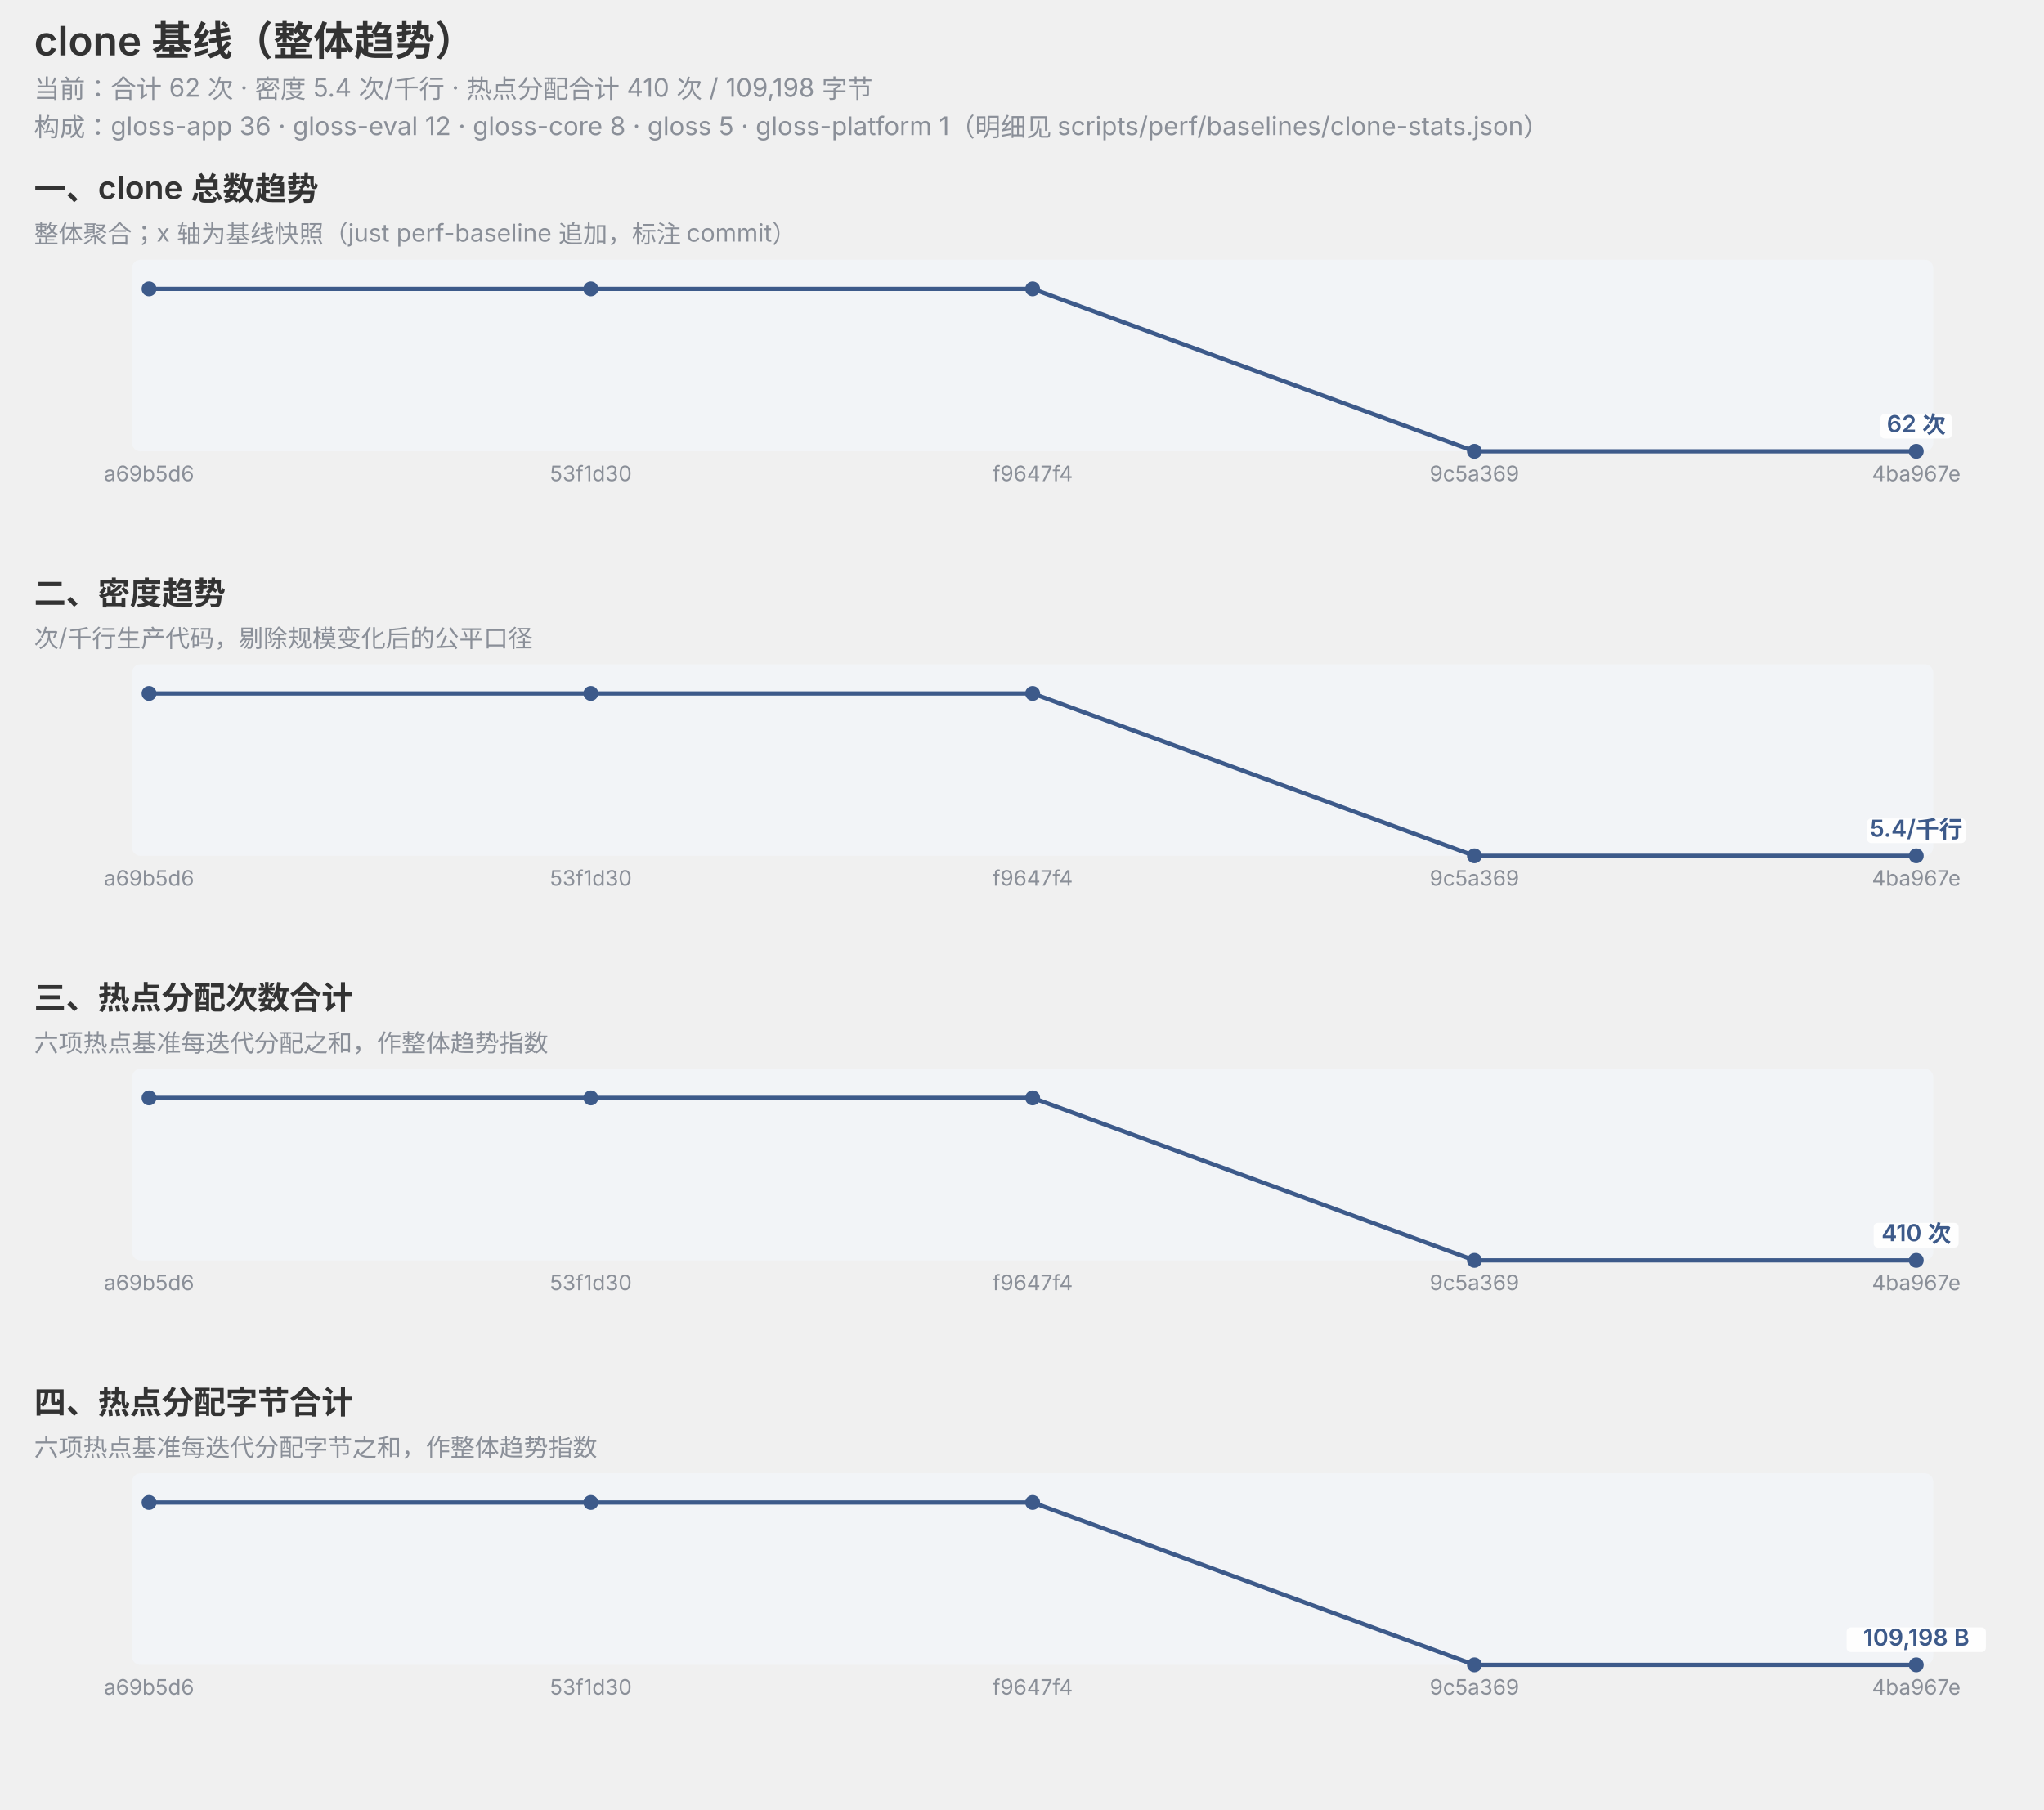
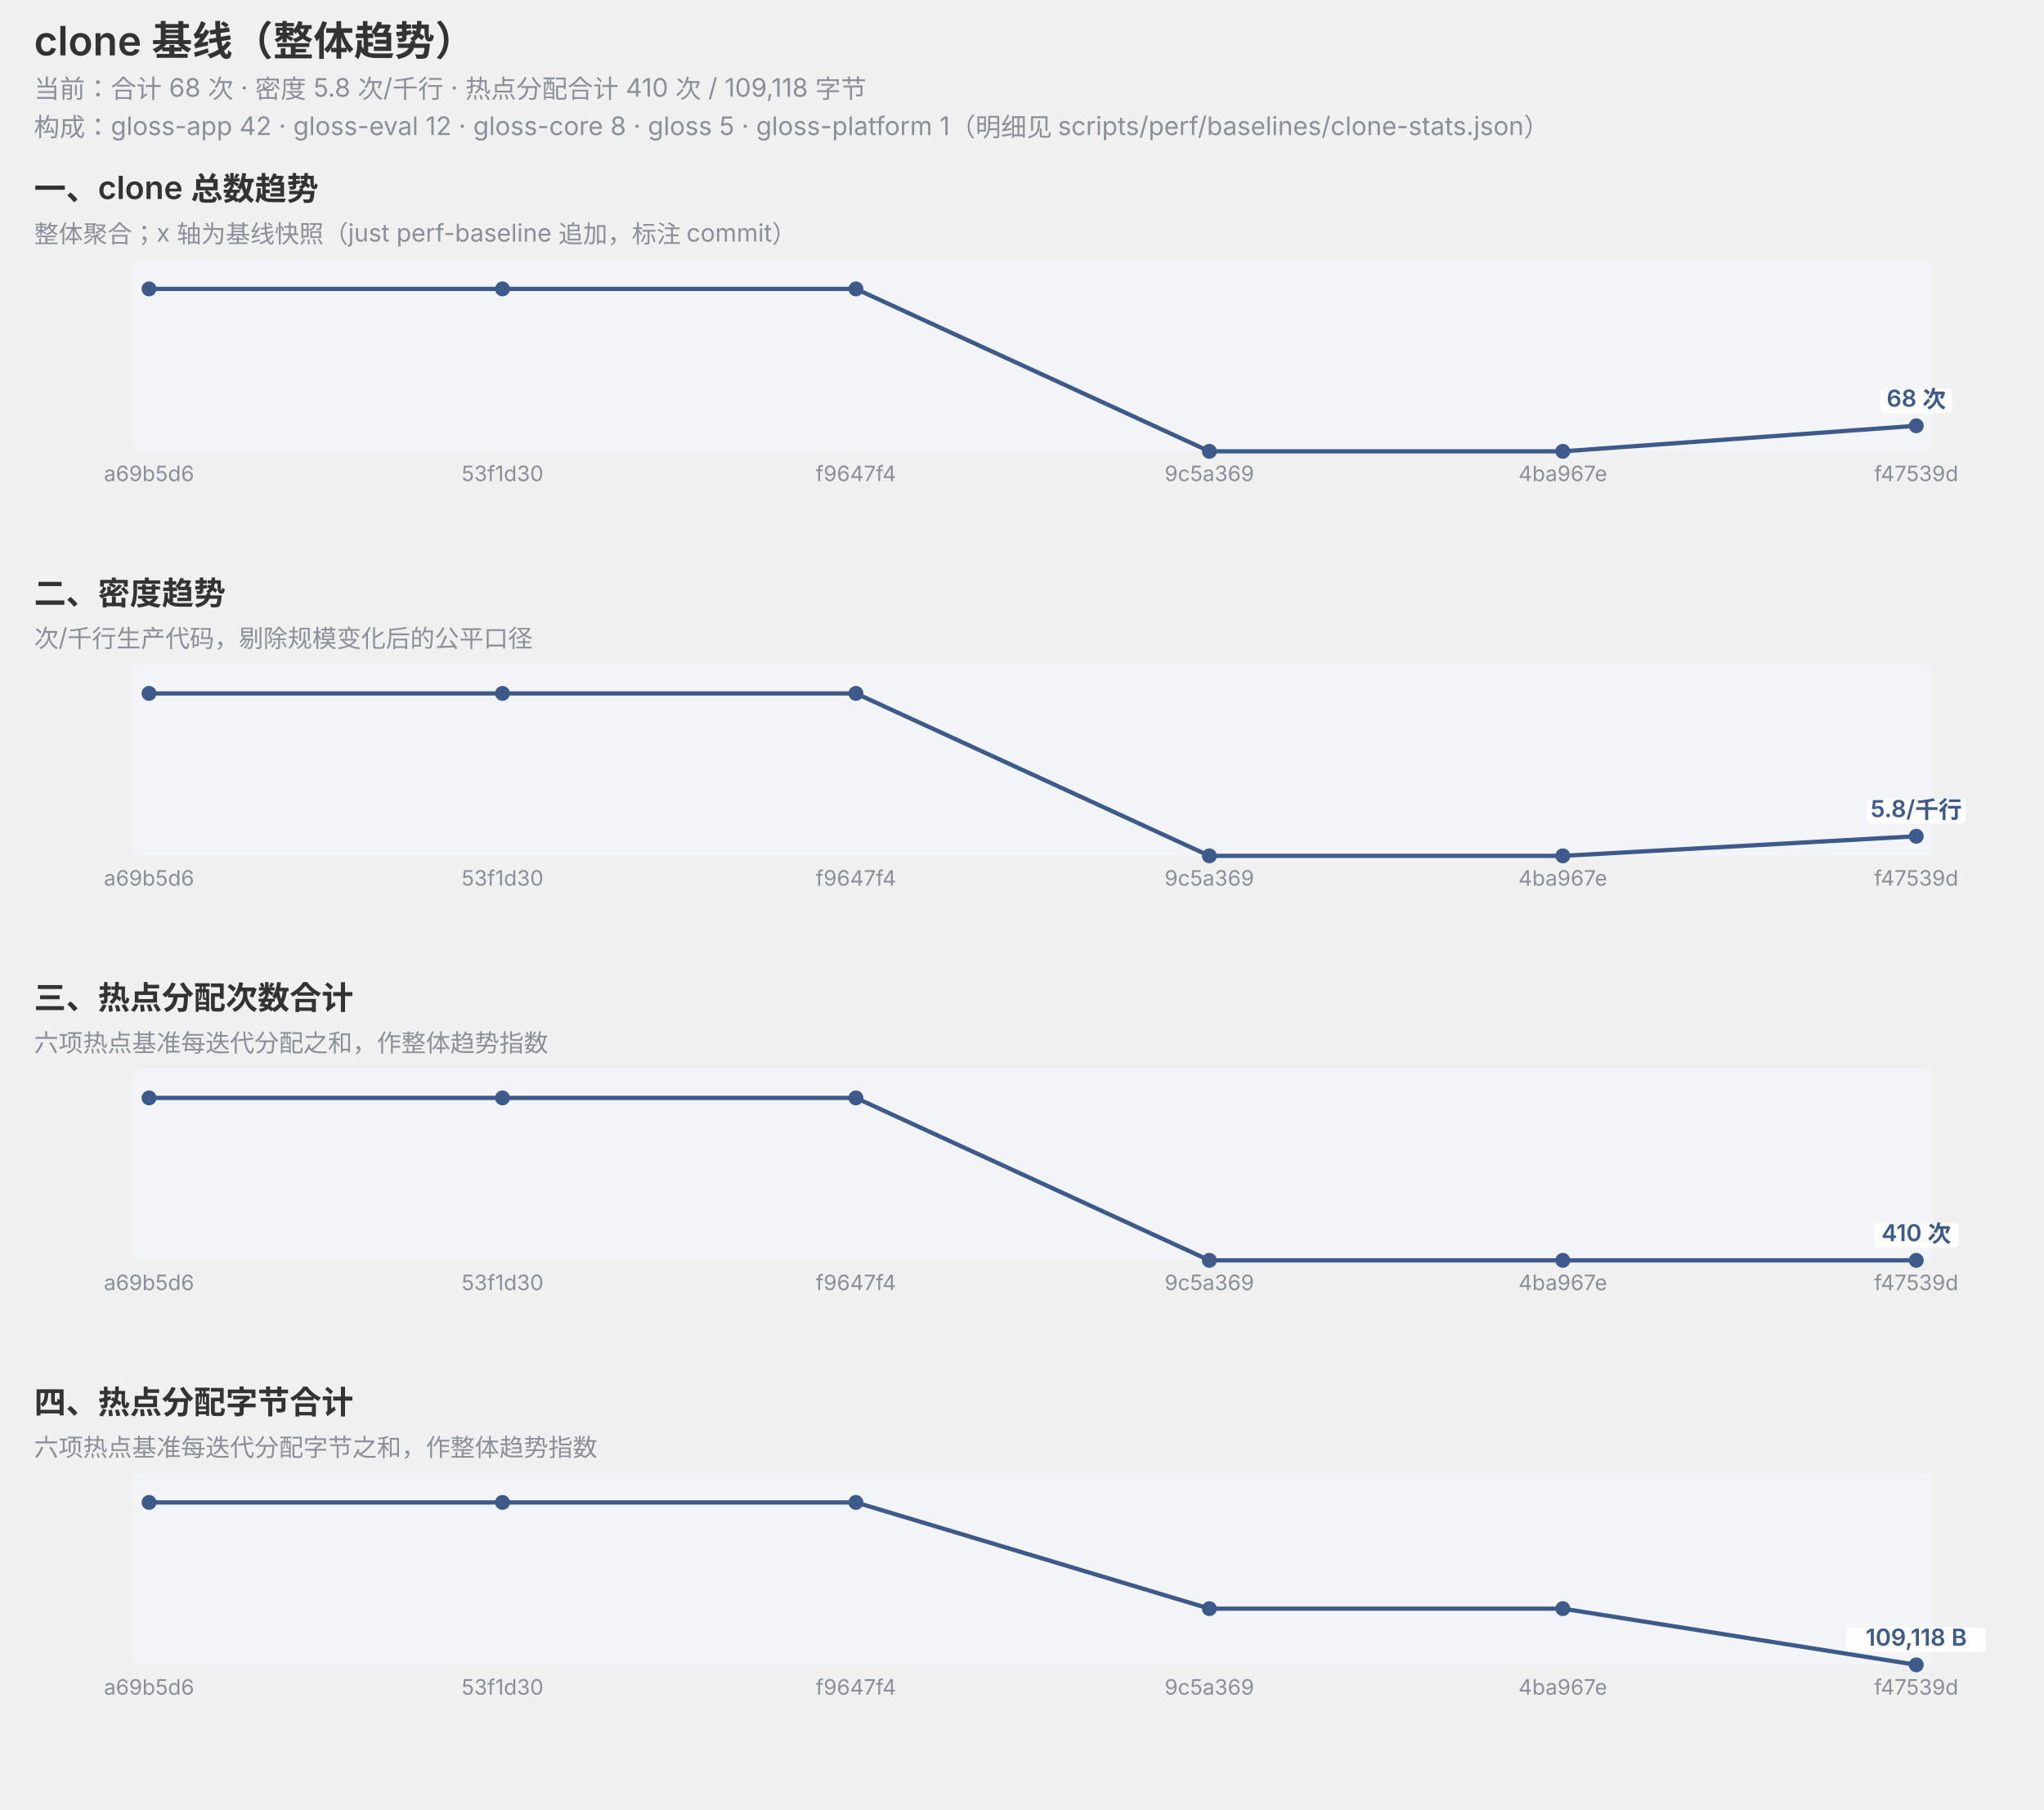
<svg xmlns="http://www.w3.org/2000/svg" width="960" height="850" viewBox="0 0 960 850" font-family="-apple-system, PingFang SC, Hiragino Sans GB, Microsoft YaHei, sans-serif">
-   <text x="16.0" y="46.0" font-size="12" fill="#8a8f98" font-weight="400" text-anchor="start">当前：合计 62 次 · 密度 5.4 次/千行 · 热点分配合计 410 次 / 109,198 字节</text>
-   <text x="16.0" y="64.0" font-size="12" fill="#8a8f98" font-weight="400" text-anchor="start">构成：gloss-app 36 · gloss-eval 12 · gloss-core 8 · gloss 5 · gloss-platform 1（明细见 scripts/perf/baselines/clone-stats.json）</text>
+   <text x="16.0" y="46.0" font-size="12" fill="#8a8f98" font-weight="400" text-anchor="start">当前：合计 68 次 · 密度 5.8 次/千行 · 热点分配合计 410 次 / 109,118 字节</text>
+   <text x="16.0" y="64.0" font-size="12" fill="#8a8f98" font-weight="400" text-anchor="start">构成：gloss-app 42 · gloss-eval 12 · gloss-core 8 · gloss 5 · gloss-platform 1（明细见 scripts/perf/baselines/clone-stats.json）</text>
  <text x="16.0" y="94.0" font-size="15" fill="#333333" font-weight="600" text-anchor="start">一、clone 总数趋势</text>
  <text x="16.0" y="114.0" font-size="11.5" fill="#8a8f98" font-weight="400" text-anchor="start">整体聚合；x 轴为基线快照（just perf-baseline 追加，标注 commit）</text>
  <rect x="62.0" y="122.0" width="846.0" height="90" fill="#f2f4f7" rx="4" />
-   <polyline points="70.0,135.7 277.5,135.7 485.0,135.7 692.5,212.0 900.0,212.0" fill="none" stroke="#3d5a8a" stroke-width="2" />
+   <polyline points="70.0,135.7 236.0,135.7 402.0,135.7 568.0,212.0 734.0,212.0 900.0,200.0" fill="none" stroke="#3d5a8a" stroke-width="2" />
  <circle cx="70.0" cy="135.7" r="3.5" fill="#3d5a8a" />
-   <circle cx="277.5" cy="135.7" r="3.5" fill="#3d5a8a" />
-   <circle cx="485.0" cy="135.7" r="3.5" fill="#3d5a8a" />
-   <circle cx="692.5" cy="212.0" r="3.5" fill="#3d5a8a" />
-   <circle cx="900.0" cy="212.0" r="3.5" fill="#3d5a8a" />
-   <rect x="883.2" y="194.4" width="33.5" height="11.6" fill="#ffffff" fill-opacity="0.92" rx="2" />
-   <text x="900.0" y="203.0" font-size="11" fill="#3d5a8a" font-weight="600" text-anchor="middle">62 次</text>
+   <circle cx="236.0" cy="135.7" r="3.5" fill="#3d5a8a" />
+   <circle cx="402.0" cy="135.7" r="3.5" fill="#3d5a8a" />
+   <circle cx="568.0" cy="212.0" r="3.5" fill="#3d5a8a" />
+   <circle cx="734.0" cy="212.0" r="3.5" fill="#3d5a8a" />
+   <circle cx="900.0" cy="200.0" r="3.5" fill="#3d5a8a" />
+   <rect x="883.2" y="182.4" width="33.5" height="11.6" fill="#ffffff" fill-opacity="0.92" rx="2" />
+   <text x="900.0" y="191.0" font-size="11" fill="#3d5a8a" font-weight="600" text-anchor="middle">68 次</text>
  <text x="70.0" y="226.0" font-size="10" fill="#8a8f98" font-weight="400" text-anchor="middle">a69b5d6</text>
-   <text x="277.5" y="226.0" font-size="10" fill="#8a8f98" font-weight="400" text-anchor="middle">53f1d30</text>
-   <text x="485.0" y="226.0" font-size="10" fill="#8a8f98" font-weight="400" text-anchor="middle">f9647f4</text>
-   <text x="692.5" y="226.0" font-size="10" fill="#8a8f98" font-weight="400" text-anchor="middle">9c5a369</text>
-   <text x="900.0" y="226.0" font-size="10" fill="#8a8f98" font-weight="400" text-anchor="middle">4ba967e</text>
+   <text x="236.0" y="226.0" font-size="10" fill="#8a8f98" font-weight="400" text-anchor="middle">53f1d30</text>
+   <text x="402.0" y="226.0" font-size="10" fill="#8a8f98" font-weight="400" text-anchor="middle">f9647f4</text>
+   <text x="568.0" y="226.0" font-size="10" fill="#8a8f98" font-weight="400" text-anchor="middle">9c5a369</text>
+   <text x="734.0" y="226.0" font-size="10" fill="#8a8f98" font-weight="400" text-anchor="middle">4ba967e</text>
+   <text x="900.0" y="226.0" font-size="10" fill="#8a8f98" font-weight="400" text-anchor="middle">f47539d</text>
  <text x="16.0" y="284.0" font-size="15" fill="#333333" font-weight="600" text-anchor="start">二、密度趋势</text>
  <text x="16.0" y="304.0" font-size="11.5" fill="#8a8f98" font-weight="400" text-anchor="start">次/千行生产代码，剔除规模变化后的公平口径</text>
  <rect x="62.0" y="312.0" width="846.0" height="90" fill="#f2f4f7" rx="4" />
-   <polyline points="70.0,325.7 277.5,325.7 485.0,325.7 692.5,402.0 900.0,402.0" fill="none" stroke="#3d5a8a" stroke-width="2" />
+   <polyline points="70.0,325.7 236.0,325.7 402.0,325.7 568.0,402.0 734.0,402.0 900.0,392.8" fill="none" stroke="#3d5a8a" stroke-width="2" />
  <circle cx="70.0" cy="325.7" r="3.5" fill="#3d5a8a" />
-   <circle cx="277.5" cy="325.7" r="3.5" fill="#3d5a8a" />
-   <circle cx="485.0" cy="325.7" r="3.5" fill="#3d5a8a" />
-   <circle cx="692.5" cy="402.0" r="3.5" fill="#3d5a8a" />
-   <circle cx="900.0" cy="402.0" r="3.5" fill="#3d5a8a" />
-   <rect x="876.9" y="384.4" width="46.3" height="11.6" fill="#ffffff" fill-opacity="0.92" rx="2" />
-   <text x="900.0" y="393.0" font-size="11" fill="#3d5a8a" font-weight="600" text-anchor="middle">5.4/千行</text>
+   <circle cx="236.0" cy="325.7" r="3.5" fill="#3d5a8a" />
+   <circle cx="402.0" cy="325.7" r="3.5" fill="#3d5a8a" />
+   <circle cx="568.0" cy="402.0" r="3.5" fill="#3d5a8a" />
+   <circle cx="734.0" cy="402.0" r="3.5" fill="#3d5a8a" />
+   <circle cx="900.0" cy="392.8" r="3.5" fill="#3d5a8a" />
+   <rect x="876.9" y="375.2" width="46.3" height="11.6" fill="#ffffff" fill-opacity="0.92" rx="2" />
+   <text x="900.0" y="383.8" font-size="11" fill="#3d5a8a" font-weight="600" text-anchor="middle">5.8/千行</text>
  <text x="70.0" y="416.0" font-size="10" fill="#8a8f98" font-weight="400" text-anchor="middle">a69b5d6</text>
-   <text x="277.5" y="416.0" font-size="10" fill="#8a8f98" font-weight="400" text-anchor="middle">53f1d30</text>
-   <text x="485.0" y="416.0" font-size="10" fill="#8a8f98" font-weight="400" text-anchor="middle">f9647f4</text>
-   <text x="692.5" y="416.0" font-size="10" fill="#8a8f98" font-weight="400" text-anchor="middle">9c5a369</text>
-   <text x="900.0" y="416.0" font-size="10" fill="#8a8f98" font-weight="400" text-anchor="middle">4ba967e</text>
+   <text x="236.0" y="416.0" font-size="10" fill="#8a8f98" font-weight="400" text-anchor="middle">53f1d30</text>
+   <text x="402.0" y="416.0" font-size="10" fill="#8a8f98" font-weight="400" text-anchor="middle">f9647f4</text>
+   <text x="568.0" y="416.0" font-size="10" fill="#8a8f98" font-weight="400" text-anchor="middle">9c5a369</text>
+   <text x="734.0" y="416.0" font-size="10" fill="#8a8f98" font-weight="400" text-anchor="middle">4ba967e</text>
+   <text x="900.0" y="416.0" font-size="10" fill="#8a8f98" font-weight="400" text-anchor="middle">f47539d</text>
  <text x="16.0" y="474.0" font-size="15" fill="#333333" font-weight="600" text-anchor="start">三、热点分配次数合计</text>
  <text x="16.0" y="494.0" font-size="11.5" fill="#8a8f98" font-weight="400" text-anchor="start">六项热点基准每迭代分配之和，作整体趋势指数</text>
  <rect x="62.0" y="502.0" width="846.0" height="90" fill="#f2f4f7" rx="4" />
-   <polyline points="70.0,515.7 277.5,515.7 485.0,515.7 692.5,592.0 900.0,592.0" fill="none" stroke="#3d5a8a" stroke-width="2" />
+   <polyline points="70.0,515.7 236.0,515.7 402.0,515.7 568.0,592.0 734.0,592.0 900.0,592.0" fill="none" stroke="#3d5a8a" stroke-width="2" />
  <circle cx="70.0" cy="515.7" r="3.5" fill="#3d5a8a" />
-   <circle cx="277.5" cy="515.7" r="3.5" fill="#3d5a8a" />
-   <circle cx="485.0" cy="515.7" r="3.5" fill="#3d5a8a" />
-   <circle cx="692.5" cy="592.0" r="3.5" fill="#3d5a8a" />
+   <circle cx="236.0" cy="515.7" r="3.5" fill="#3d5a8a" />
+   <circle cx="402.0" cy="515.7" r="3.5" fill="#3d5a8a" />
+   <circle cx="568.0" cy="592.0" r="3.5" fill="#3d5a8a" />
+   <circle cx="734.0" cy="592.0" r="3.5" fill="#3d5a8a" />
  <circle cx="900.0" cy="592.0" r="3.5" fill="#3d5a8a" />
  <rect x="880.0" y="574.4" width="39.9" height="11.6" fill="#ffffff" fill-opacity="0.92" rx="2" />
  <text x="900.0" y="583.0" font-size="11" fill="#3d5a8a" font-weight="600" text-anchor="middle">410 次</text>
  <text x="70.0" y="606.0" font-size="10" fill="#8a8f98" font-weight="400" text-anchor="middle">a69b5d6</text>
-   <text x="277.5" y="606.0" font-size="10" fill="#8a8f98" font-weight="400" text-anchor="middle">53f1d30</text>
-   <text x="485.0" y="606.0" font-size="10" fill="#8a8f98" font-weight="400" text-anchor="middle">f9647f4</text>
-   <text x="692.5" y="606.0" font-size="10" fill="#8a8f98" font-weight="400" text-anchor="middle">9c5a369</text>
-   <text x="900.0" y="606.0" font-size="10" fill="#8a8f98" font-weight="400" text-anchor="middle">4ba967e</text>
+   <text x="236.0" y="606.0" font-size="10" fill="#8a8f98" font-weight="400" text-anchor="middle">53f1d30</text>
+   <text x="402.0" y="606.0" font-size="10" fill="#8a8f98" font-weight="400" text-anchor="middle">f9647f4</text>
+   <text x="568.0" y="606.0" font-size="10" fill="#8a8f98" font-weight="400" text-anchor="middle">9c5a369</text>
+   <text x="734.0" y="606.0" font-size="10" fill="#8a8f98" font-weight="400" text-anchor="middle">4ba967e</text>
+   <text x="900.0" y="606.0" font-size="10" fill="#8a8f98" font-weight="400" text-anchor="middle">f47539d</text>
  <text x="16.0" y="664.0" font-size="15" fill="#333333" font-weight="600" text-anchor="start">四、热点分配字节合计</text>
  <text x="16.0" y="684.0" font-size="11.5" fill="#8a8f98" font-weight="400" text-anchor="start">六项热点基准每迭代分配字节之和，作整体趋势指数</text>
  <rect x="62.0" y="692.0" width="846.0" height="90" fill="#f2f4f7" rx="4" />
-   <polyline points="70.0,705.7 277.5,705.7 485.0,705.7 692.5,782.0 900.0,782.0" fill="none" stroke="#3d5a8a" stroke-width="2" />
+   <polyline points="70.0,705.7 236.0,705.7 402.0,705.7 568.0,755.6 734.0,755.6 900.0,782.0" fill="none" stroke="#3d5a8a" stroke-width="2" />
  <circle cx="70.0" cy="705.7" r="3.5" fill="#3d5a8a" />
-   <circle cx="277.5" cy="705.7" r="3.5" fill="#3d5a8a" />
-   <circle cx="485.0" cy="705.7" r="3.5" fill="#3d5a8a" />
-   <circle cx="692.5" cy="782.0" r="3.5" fill="#3d5a8a" />
+   <circle cx="236.0" cy="705.7" r="3.5" fill="#3d5a8a" />
+   <circle cx="402.0" cy="705.7" r="3.5" fill="#3d5a8a" />
+   <circle cx="568.0" cy="755.6" r="3.5" fill="#3d5a8a" />
+   <circle cx="734.0" cy="755.6" r="3.5" fill="#3d5a8a" />
  <circle cx="900.0" cy="782.0" r="3.5" fill="#3d5a8a" />
  <rect x="867.3" y="764.4" width="65.4" height="11.6" fill="#ffffff" fill-opacity="0.92" rx="2" />
-   <text x="900.0" y="773.0" font-size="11" fill="#3d5a8a" font-weight="600" text-anchor="middle">109,198 B</text>
+   <text x="900.0" y="773.0" font-size="11" fill="#3d5a8a" font-weight="600" text-anchor="middle">109,118 B</text>
  <text x="70.0" y="796.0" font-size="10" fill="#8a8f98" font-weight="400" text-anchor="middle">a69b5d6</text>
-   <text x="277.5" y="796.0" font-size="10" fill="#8a8f98" font-weight="400" text-anchor="middle">53f1d30</text>
-   <text x="485.0" y="796.0" font-size="10" fill="#8a8f98" font-weight="400" text-anchor="middle">f9647f4</text>
-   <text x="692.5" y="796.0" font-size="10" fill="#8a8f98" font-weight="400" text-anchor="middle">9c5a369</text>
-   <text x="900.0" y="796.0" font-size="10" fill="#8a8f98" font-weight="400" text-anchor="middle">4ba967e</text>
+   <text x="236.0" y="796.0" font-size="10" fill="#8a8f98" font-weight="400" text-anchor="middle">53f1d30</text>
+   <text x="402.0" y="796.0" font-size="10" fill="#8a8f98" font-weight="400" text-anchor="middle">f9647f4</text>
+   <text x="568.0" y="796.0" font-size="10" fill="#8a8f98" font-weight="400" text-anchor="middle">9c5a369</text>
+   <text x="734.0" y="796.0" font-size="10" fill="#8a8f98" font-weight="400" text-anchor="middle">4ba967e</text>
+   <text x="900.0" y="796.0" font-size="10" fill="#8a8f98" font-weight="400" text-anchor="middle">f47539d</text>
  <text x="16.0" y="26.0" font-size="19" fill="#333333" font-weight="600" text-anchor="start">clone 基线（整体趋势）</text>
</svg>
